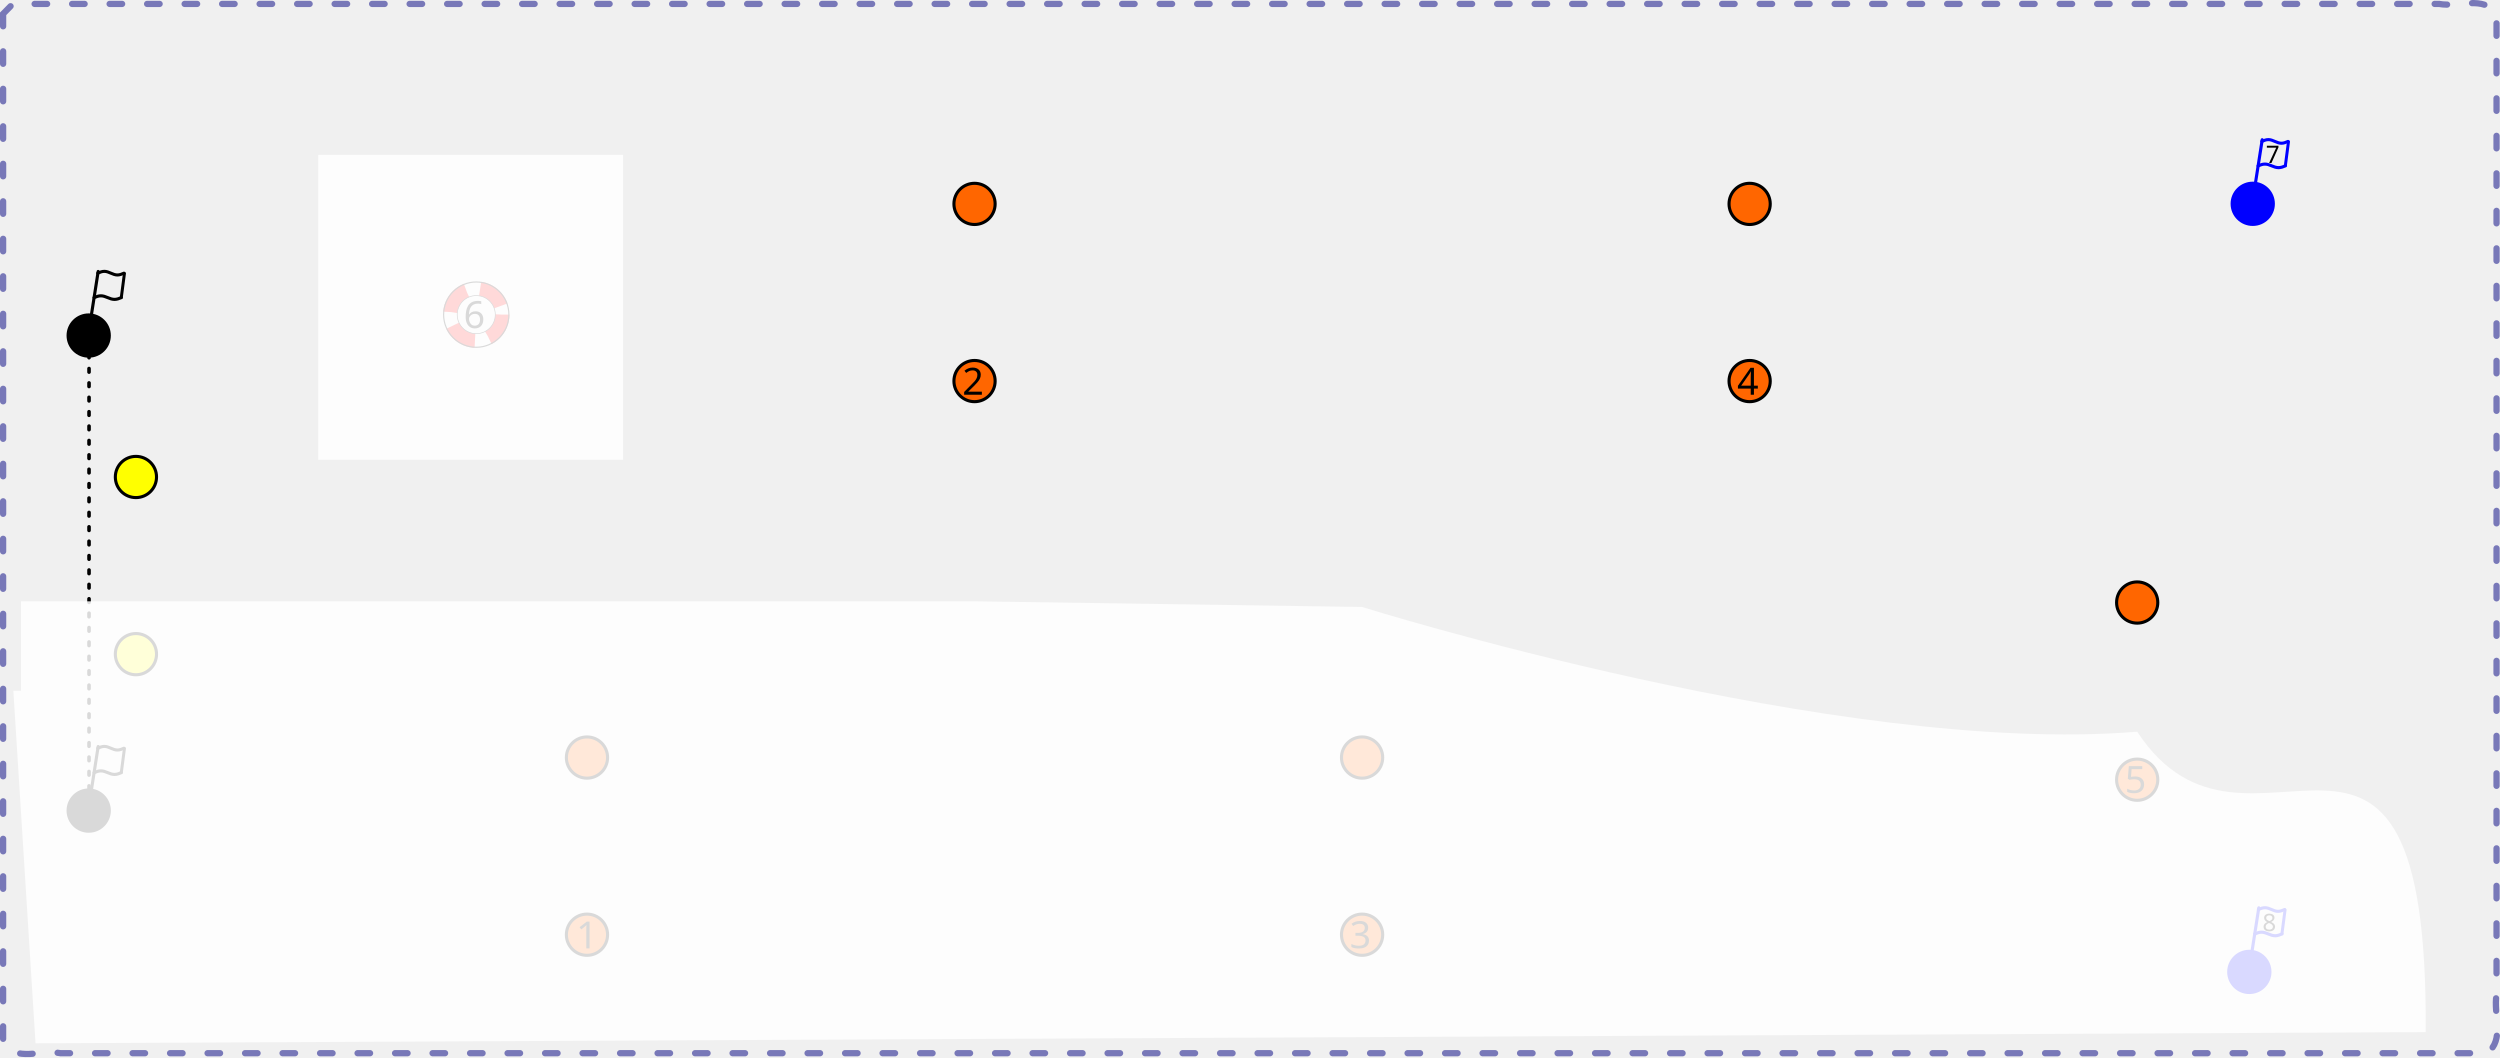
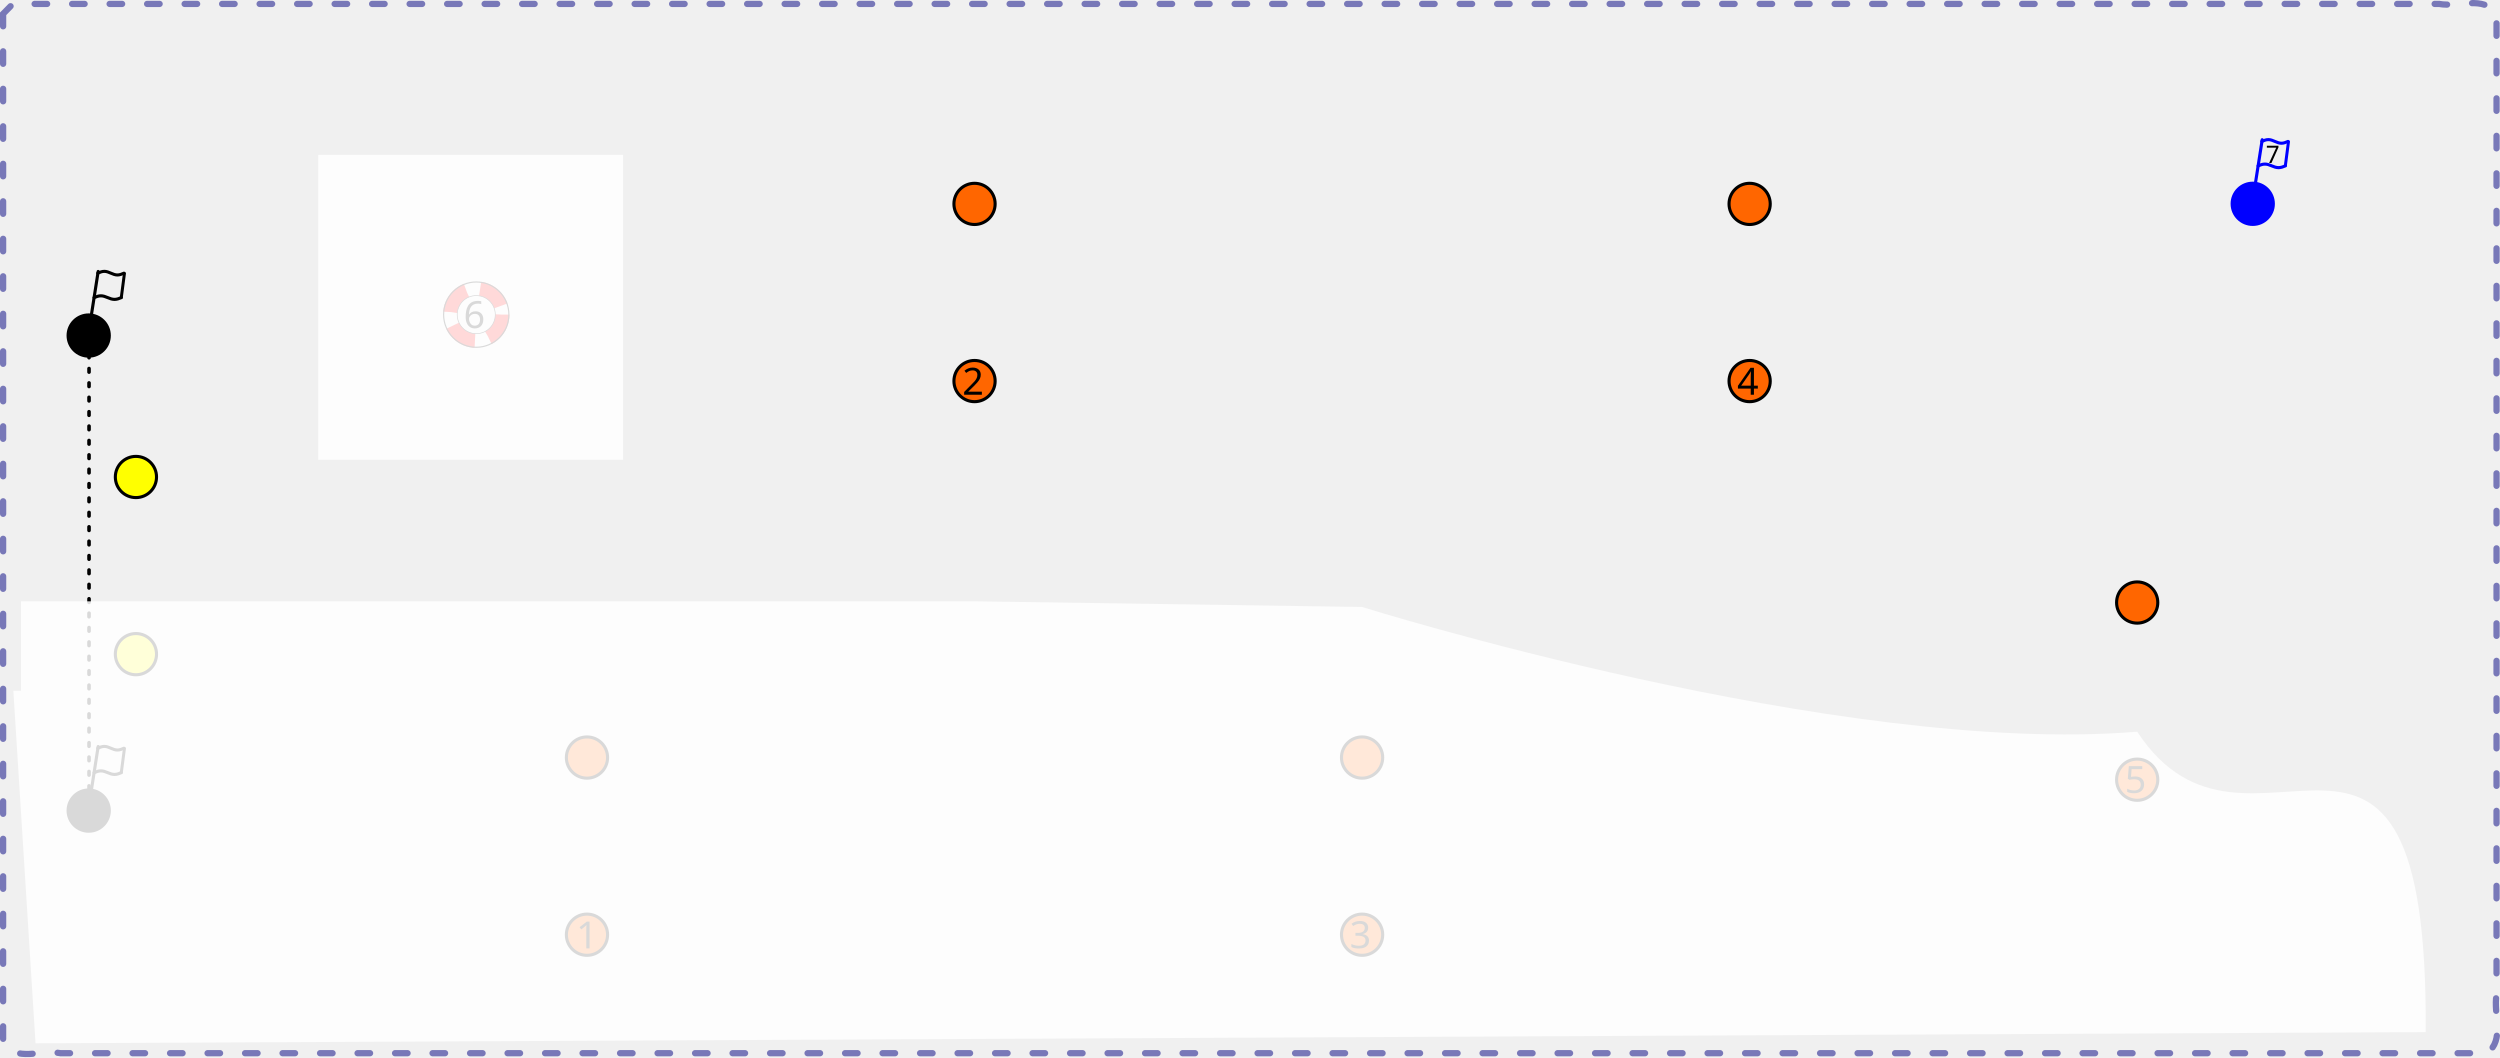
<svg xmlns="http://www.w3.org/2000/svg" version="1.0" id="svg3641" height="360.829" width="853.326" style="enable-background:new" xml:space="preserve">
  <defs id="arrows">
    <marker id="RazorWire" refX="0" refY="0" orient="auto" style="overflow:visible">
      <path id="path5527" style="fill:#34ff00;fill-opacity:1;fill-rule:evenodd;stroke:#34ff00;stroke-width:0.085pt;stroke-opacity:1" d="M 0.019,-0.632 V 0.595 L -6.621,2.568 H 9.113 L 2.979,0.595 V -0.632 L 9.166,-2.472 H -6.594 Z" />
    </marker>
    <marker orient="auto" refY="0" refX="0" id="Scissors" style="overflow:visible">
      <path id="schere" d="M 9.696,-3.847 C 8.661,-5.095 6.794,-5.052 5.4,-4.515 l -8.76,3.283 c -2.548,-1.394 -5.065,-0.995 -5.065,-1.673 0,-0.53 0.487,-0.414 0.414,-1.795 -0.07,-1.326 -1.454,-2.307 -2.763,-2.22 -1.309,-0.008 -2.666,0.995 -2.678,2.379 -0.098,1.393 1.074,2.688 2.461,2.779 1.624,0.242 4.499,-0.742 5.848,1.676 C -6.148,1.766 -7.931,1.771 -9.543,1.679 -10.882,1.602 -12.489,1.985 -13.128,3.301 c -0.617,1.261 -0.012,3.056 1.405,3.442 1.43,0.525 3.393,-0.138 3.733,-1.782 0.262,-1.267 -0.635,-1.862 -0.291,-2.322 0.26,-0.347 1.91,-0.146 4.85,-1.466 L 6.055,4.515 C 7.253,4.85 8.718,4.839 9.78,3.66 L -0.055,-0.057 Z M -9.832,-5.874 c 1.381,0.771 1.268,2.862 -0.167,3.268 -1.298,0.452 -2.956,-0.81 -2.542,-2.216 0.242,-1.154 1.764,-1.579 2.709,-1.052 z m 0.06,8.552 c 1.441,0.532 1.196,2.97 -0.269,3.298 -0.972,0.337 -2.361,-0.148 -2.459,-1.293 -0.189,-1.392 1.446,-2.65 2.728,-2.005 z" style="fill:#34ff00;fill-opacity:1;stroke:#34ff00;stroke-width:1.067;stroke-opacity:1" />
    </marker>
    <marker orient="auto" refY="0" refX="0" id="Legs" style="overflow:visible">
      <g id="g5494" transform="scale(-0.7)" style="fill:#34ff00;fill-opacity:1;stroke:#34ff00;stroke-opacity:1">
        <g id="g5496" transform="matrix(0,-1,-1,0,22.0892,22.73484)" style="fill:#34ff00;fill-opacity:1;stroke:#34ff00;stroke-opacity:1">
          <path id="path5498" d="m 22.636,22.054 c -7.371,5.036 -2.618,7.047 -6.23,14.339" style="fill:#34ff00;fill-opacity:1;fill-rule:evenodd;stroke:#34ff00;stroke-width:1.067pt;stroke-opacity:1" />
          <path id="path5500" d="m 22.825,21.918 c -1.451,8.904 3.772,9.355 4.805,14.747" style="fill:#34ff00;fill-opacity:1;fill-rule:evenodd;stroke:#34ff00;stroke-width:1.067pt;stroke-opacity:1" />
        </g>
        <path id="path5502" d="m -15.029,-7.181 -0.984,4.313 4.227,-1.305 z" style="fill:#34ff00;fill-opacity:1;fill-rule:evenodd;stroke:#34ff00;stroke-width:1.067pt;stroke-opacity:1" />
        <path id="path5504" d="m -16.23,4.861 1.999,3.946 2.418,-3.704 z" style="fill:#34ff00;fill-opacity:1;fill-rule:evenodd;stroke:#34ff00;stroke-width:1.067pt;stroke-opacity:1" />
      </g>
    </marker>
    <linearGradient id="linearGradient5477">
      <stop style="stop-color:#57e307;stop-opacity:1;" offset="0" id="stop5479" />
    </linearGradient>
    <marker style="overflow:visible" id="Arrow1Lend" refX="0" refY="0" orient="auto">
      <path style="fill-rule:evenodd;stroke:#000000;stroke-width:0.853pt;marker-start:none" d="M -10.667,0 -14.933,4.267 0,0 -14.933,-4.267 Z" id="path3104" />
    </marker>
    <marker style="overflow:visible" id="Arrow1Lstart" refX="0" refY="0" orient="auto">
      <path style="fill-rule:evenodd;stroke:#000000;stroke-width:0.853pt;marker-start:none" d="M 10.667,0 14.933,-4.267 0,0 14.933,4.267 Z" id="path3282" />
    </marker>
    <marker style="overflow:visible" id="Arrow1Lstart-7" refX="0" refY="0" orient="auto">
      <path style="fill-rule:evenodd;stroke:#000000;stroke-width:0.853pt;marker-start:none" d="M 10.667,0 14.933,-4.267 0,0 14.933,4.267 Z" id="path3282-4" />
    </marker>
    <marker style="overflow:visible" id="Arrow1Lend-6" refX="0" refY="0" orient="auto">
      <path style="fill-rule:evenodd;stroke:#000000;stroke-width:0.853pt;marker-start:none" d="M -10.667,0 -14.933,4.267 0,0 -14.933,-4.267 Z" id="path3104-0" />
    </marker>
  </defs>
  <g transform="translate(-215.4445,-435.3955)" style="display:inline" id="Parcours">
    <defs id="defs2076" />
    <g id="g1" />
    <g id="layer6" style="display:inline">
      <g transform="translate(18.94796,85.04597)" id="Zeitnahme" style="display:inline">
        <g id="g13156" transform="translate(-177.6378,-94.48819)">
          <path style="fill:#000000;fill-opacity:1;stroke:#000000;stroke-width:1.762" d="m 411.087,559.37 c 0,-3.685 -2.986,-6.678 -6.678,-6.678 -3.683,0 -6.678,2.987 -6.678,6.678 0,3.685 2.987,6.678 6.678,6.678 3.685,0 6.678,-2.987 6.678,-6.678 z" id="Zeit_oben" />
        </g>
        <g id="g13172" transform="translate(-177.6378,67.66194)">
          <path style="fill:#000000;fill-opacity:1;stroke:#000000;stroke-width:1.762" d="m 411.087,559.37 c 0,-3.685 -2.986,-6.678 -6.678,-6.678 -3.683,0 -6.678,2.987 -6.678,6.678 0,3.685 2.987,6.678 6.678,6.678 3.685,0 6.678,-2.987 6.678,-6.678 z" id="Zeit_unten" />
        </g>
        <path style="fill:none;stroke:#000000;stroke-width:1.228;stroke-linecap:round;stroke-linejoin:miter;stroke-miterlimit:4;stroke-dasharray:1.228, 3.684;stroke-dashoffset:0;stroke-opacity:1" d="m 226.886,466.315 c 0,23.379 0,46.759 0,70.138 0,19.991 0,67.885 0,87.271" id="path14169" />
      </g>
      <g transform="translate(113.4362,157.2769)" id="Tor1" style="display:inline;fill:#ff6600">
        <path style="fill:#ff6600;stroke:#000000;stroke-width:1.056" d="m 309.393,536.693 c 0,-3.883 -3.149,-7.032 -7.031,-7.032 -3.881,0 -7.031,3.148 -7.031,7.032 0,3.883 3.15,7.031 7.031,7.031 3.882,0 7.031,-3.147 7.031,-7.031 z" id="Tor1_innen" />
        <path style="fill:#ff6600;stroke:#000000;stroke-width:1.056" d="m 309.393,597.166 c 0,-3.883 -3.149,-7.032 -7.031,-7.032 -3.881,0 -7.031,3.148 -7.031,7.032 0,3.883 3.15,7.031 7.031,7.031 3.882,0 7.031,-3.147 7.031,-7.031 z" id="Tor1_aussen" />
      </g>
      <g transform="translate(226.8221,-31.69941)" id="Tor2" style="display:inline;fill:#ff6600">
        <path style="fill:#ff6600;stroke:#000000;stroke-width:1.056" d="m 328.291,536.693 c 0,-3.883 -3.149,-7.032 -7.031,-7.032 -3.881,0 -7.031,3.148 -7.031,7.032 0,3.883 3.15,7.031 7.031,7.031 3.882,0 7.031,-3.147 7.031,-7.031 z" id="Tor2_aussen" />
        <path style="fill:#ff6600;stroke:#000000;stroke-width:1.056" d="m 328.291,597.166 c 0,-3.883 -3.149,-7.032 -7.031,-7.032 -3.881,0 -7.031,3.148 -7.031,7.032 0,3.883 3.15,7.031 7.031,7.031 3.882,0 7.031,-3.147 7.031,-7.031 z" id="Tor2_innen" />
      </g>
      <g transform="translate(340.2078,157.2769)" id="Tor3" style="display:inline;fill:#ff6600">
        <path style="fill:#ff6600;stroke:#000000;stroke-width:1.056" d="m 347.189,536.693 c 0,-3.883 -3.149,-7.032 -7.031,-7.032 -3.881,0 -7.031,3.148 -7.031,7.032 0,3.883 3.15,7.031 7.031,7.031 3.882,0 7.031,-3.147 7.031,-7.031 z" id="Tor3_innen" />
        <path style="fill:#ff6600;stroke:#000000;stroke-width:1.056" d="m 347.189,597.166 c 0,-3.883 -3.149,-7.032 -7.031,-7.032 -3.881,0 -7.031,3.148 -7.031,7.032 0,3.883 3.15,7.031 7.031,7.031 3.882,0 7.031,-3.147 7.031,-7.031 z" id="Tor3_aussen" />
      </g>
      <g transform="translate(453.5935,-31.69941)" id="Tor4" style="display:inline;fill:#ff6600">
        <path style="fill:#ff6600;stroke:#000000;stroke-width:1.056" d="m 366.086,536.693 c 0,-3.883 -3.149,-7.032 -7.031,-7.032 -3.881,0 -7.031,3.148 -7.031,7.032 0,3.883 3.15,7.031 7.031,7.031 3.882,0 7.031,-3.147 7.031,-7.031 z" id="Tor4_aussen" />
        <path style="fill:#ff6600;stroke:#000000;stroke-width:1.056" d="m 366.086,597.166 c 0,-3.883 -3.149,-7.032 -7.031,-7.032 -3.881,0 -7.031,3.148 -7.031,7.032 0,3.883 3.15,7.031 7.031,7.031 3.882,0 7.031,-3.147 7.031,-7.031 z" id="Tor4_innen" />
      </g>
      <g transform="translate(566.9793,104.3635)" id="Tor5" style="display:inline;fill:#ff6600">
        <path style="fill:#ff6600;stroke:#000000;stroke-width:1.056" d="m 384.984,536.693 c 0,-3.883 -3.149,-7.032 -7.031,-7.032 -3.881,0 -7.031,3.148 -7.031,7.032 0,3.883 3.15,7.031 7.031,7.031 3.882,0 7.031,-3.147 7.031,-7.031 z" id="Tor5_oben" />
        <path style="fill:#ff6600;stroke:#000000;stroke-width:1.056" d="m 384.984,597.166 c 0,-3.883 -3.149,-7.032 -7.031,-7.032 -3.881,0 -7.031,3.148 -7.031,7.032 0,3.883 3.15,7.031 7.031,7.031 3.882,0 7.031,-3.147 7.031,-7.031 z" id="Tor5_unten" />
      </g>
      <g transform="translate(18.94796,138.3793)" id="Schikane" style="display:inline">
        <g style="fill:none" id="Ring">
          <ellipse id="path8826" style="fill:none;stroke:#ff0000;stroke-width:4.821;stroke-linecap:butt;stroke-linejoin:round;stroke-miterlimit:4;stroke-dasharray:9.643, 4.821;stroke-dashoffset:0;stroke-opacity:1" cx="359.055" cy="404.409" rx="8.928" ry="8.928" />
          <ellipse style="display:inline;fill:none;stroke:#000000;stroke-width:0.229;stroke-linecap:round;stroke-linejoin:round;stroke-miterlimit:4;stroke-dasharray:none;stroke-dashoffset:0;stroke-opacity:1" id="path3620" cx="359.055" cy="404.409" rx="6.5" ry="6.5" />
          <ellipse style="display:inline;fill:none;stroke:#000000;stroke-width:0.393;stroke-linecap:round;stroke-linejoin:round;stroke-miterlimit:4;stroke-dasharray:none;stroke-dashoffset:0;stroke-opacity:1" id="path2733" cx="359.055" cy="404.409" rx="11.142" ry="11.142" />
        </g>
      </g>
      <g transform="translate(-40.52031,61.51377)" id="StartZiel" style="display:inline">
        <path style="fill:#ffff00;stroke:#000000;stroke-width:1.056" d="m 309.393,536.693 c 0,-3.883 -3.149,-7.032 -7.031,-7.032 -3.881,0 -7.031,3.148 -7.031,7.032 0,3.883 3.15,7.031 7.031,7.031 3.882,0 7.031,-3.147 7.031,-7.031 z" id="StartZiel_oben" />
        <path style="fill:#ffff00;stroke:#000000;stroke-width:1.056" d="m 309.393,597.166 c 0,-3.883 -3.149,-7.032 -7.031,-7.032 -3.881,0 -7.031,3.148 -7.031,7.032 0,3.883 3.15,7.031 7.031,7.031 3.882,0 7.031,-3.147 7.031,-7.031 z" id="StartZiel_unten" />
      </g>
    </g>
  </g>
  <g transform="translate(-215.4445,-435.3955)" style="display:inline" id="ParcoursLabel">
    <defs id="defs2832" />
    <g id="g3113" style="display:inline">
      <text xml:space="preserve" style="font-style:normal;font-weight:normal;font-size:12.8px;line-height:0%;font-family:'Arial Black';display:inline;fill:#000000;fill-opacity:1;stroke:none;stroke-width:1.067" x="373.691" y="547.37" id="Nummer_Schikane">
        <tspan id="tspan3032" x="373.691" y="547.37" style="font-size:12.8px;line-height:1.25;stroke-width:1.067">6</tspan>
      </text>
      <text xml:space="preserve" style="font-style:normal;font-weight:normal;font-size:12.8px;line-height:0%;font-family:'Arial Black';display:inline;fill:#000000;fill-opacity:1;stroke:none;stroke-width:1.067" x="412.13" y="759.102" id="Nummer_Tor1">
        <tspan id="tspan3036" x="412.13" y="759.102" style="font-size:12.8px;line-height:1.25;stroke-width:1.067">1</tspan>
      </text>
      <text xml:space="preserve" style="font-style:normal;font-weight:normal;font-size:12.8px;line-height:0%;font-family:'Arial Black';display:inline;fill:#000000;fill-opacity:1;stroke:none;stroke-width:1.067" x="808.383" y="570.125" id="Nummer_Tor4">
        <tspan id="tspan3040" x="808.383" y="570.125" style="font-size:12.8px;line-height:1.25;stroke-width:1.067">4</tspan>
      </text>
      <text xml:space="preserve" style="font-style:normal;font-weight:normal;font-size:12.8px;line-height:0%;font-family:'Arial Black';display:inline;fill:#000000;fill-opacity:1;stroke:none;stroke-width:1.067" x="940.704" y="706.032" id="Nummer_Tor5">
        <tspan id="tspan3044" x="940.704" y="706.032" style="font-size:12.8px;line-height:1.25;stroke-width:1.067">5</tspan>
      </text>
      <text xml:space="preserve" style="font-style:normal;font-weight:normal;font-size:12.8px;line-height:0%;font-family:'Arial Black';display:inline;fill:#000000;fill-opacity:1;stroke:none;stroke-width:1.067" x="676.131" y="759.024" id="Nummer_Tor3">
        <tspan id="tspan3048" x="676.131" y="759.024" style="font-size:12.8px;line-height:1.25;stroke-width:1.067">3</tspan>
      </text>
      <g transform="translate(579.9631,-35.51099)" id="Speedboje_oben" style="display:inline">
        <path id="path3052" d="m 411.087,540.472 c 0,-3.685 -2.986,-6.678 -6.678,-6.678 -3.683,0 -6.678,2.987 -6.678,6.678 0,3.685 2.987,6.678 6.678,6.678 3.685,0 6.678,-2.987 6.678,-6.678 z" style="fill:#0000ff;fill-opacity:1;stroke:#0000ff;stroke-width:1.762" />
        <g style="stroke:#0000ff" id="g3062">
          <path id="path3054" d="m 407.511,519.18 c 0.372,-0.161 0.745,-0.325 1.117,-0.438 0.372,-0.114 0.744,-0.181 1.117,-0.181 0.372,0 0.744,0.063 1.117,0.181 0.372,0.113 0.744,0.273 1.116,0.438 0.369,0.16 0.745,0.321 1.117,0.434 0.369,0.114 0.745,0.181 1.117,0.181 0.368,0 0.745,-0.064 1.117,-0.181 0.368,-0.113 0.744,-0.274 1.117,-0.434" style="fill:none;stroke:#0000ff;stroke-width:1.052;stroke-linecap:round;stroke-linejoin:round" />
          <path id="path3056" d="m 407.643,518.601 -2.7,17.3 v 0.258 0" style="fill:none;stroke:#0000ff;stroke-width:1.067;stroke-linecap:round;stroke-linejoin:round" />
          <path id="path3058" d="m 406.246,527.522 c 0.384,-0.158 0.775,-0.317 1.163,-0.429 0.383,-0.113 0.775,-0.179 1.163,-0.179 0.383,0 0.774,0.062 1.163,0.179 0.387,0.112 0.774,0.271 1.163,0.429 0.387,0.159 0.774,0.317 1.162,0.433 0.388,0.109 0.775,0.175 1.163,0.175 0.388,0 0.775,-0.062 1.163,-0.175 0.387,-0.112 0.775,-0.271 1.163,-0.433" style="fill:none;stroke:#0000ff;stroke-width:1.067;stroke-linecap:round;stroke-linejoin:round" />
          <path id="path3060" d="m 416.604,519.31 -1.039,7.969 v 0.12 0" style="fill:none;stroke:#0000ff;stroke-width:1.024;stroke-linecap:round" />
        </g>
        <text xml:space="preserve" style="font-style:normal;font-weight:normal;font-size:12.8px;line-height:0%;font-family:'Arial Black';fill:#000000;fill-opacity:1;stroke:none;stroke-width:1.067" x="408.873" y="526.543" id="text3066">
          <tspan id="tspan3064" x="408.873" y="526.543" style="font-size:8.242px;line-height:1.25;stroke-width:1.067">7</tspan>
        </text>
      </g>
      <text xml:space="preserve" style="font-style:normal;font-weight:normal;font-size:12.8px;line-height:0%;font-family:'Arial Black';display:inline;fill:#000000;fill-opacity:1;stroke:none;stroke-width:1.067" x="543.926" y="570.125" id="Nummer_Tor2">
        <tspan id="tspan3088" x="543.926" y="570.125" style="font-size:12.8px;line-height:1.25;stroke-width:1.067">2</tspan>
      </text>
      <g id="Zeit_oben_Flagge">
        <path id="path3092" d="m 248.821,528.636 c 0.372,-0.161 0.745,-0.325 1.117,-0.438 0.372,-0.114 0.744,-0.181 1.117,-0.181 0.372,0 0.744,0.063 1.117,0.181 0.372,0.113 0.744,0.273 1.116,0.438 0.369,0.16 0.745,0.321 1.117,0.434 0.369,0.114 0.745,0.181 1.117,0.181 0.368,0 0.745,-0.064 1.117,-0.181 0.368,-0.113 0.744,-0.274 1.117,-0.434" style="display:inline;fill:none;stroke:#000000;stroke-width:1.052;stroke-linecap:round;stroke-linejoin:round" />
        <path id="path3094" d="m 248.953,528.057 -2.7,17.3 v 0.258 0" style="display:inline;fill:none;stroke:#000000;stroke-width:1.067;stroke-linecap:round;stroke-linejoin:round" />
        <path id="path3096" d="m 247.556,536.977 c 0.384,-0.158 0.775,-0.317 1.163,-0.429 0.383,-0.113 0.775,-0.179 1.163,-0.179 0.383,0 0.774,0.062 1.163,0.179 0.387,0.112 0.774,0.271 1.163,0.429 0.387,0.159 0.774,0.317 1.162,0.433 0.388,0.109 0.775,0.175 1.163,0.175 0.388,0 0.775,-0.062 1.163,-0.175 0.387,-0.112 0.775,-0.271 1.163,-0.433" style="display:inline;fill:none;stroke:#000000;stroke-width:1.067;stroke-linecap:round;stroke-linejoin:round" />
        <path id="path3098" d="m 257.914,528.766 -1.039,7.969 v 0.12 0" style="display:inline;fill:none;stroke:#000000;stroke-width:1.024;stroke-linecap:round" />
      </g>
      <g id="Zeit_unten_Flagge">
        <path id="path3102" d="m 248.821,690.786 c 0.372,-0.161 0.745,-0.325 1.117,-0.438 0.372,-0.114 0.744,-0.181 1.117,-0.181 0.372,0 0.744,0.063 1.117,0.181 0.372,0.113 0.744,0.273 1.116,0.438 0.369,0.16 0.745,0.321 1.117,0.434 0.369,0.114 0.745,0.181 1.117,0.181 0.368,0 0.745,-0.064 1.117,-0.181 0.368,-0.113 0.744,-0.274 1.117,-0.434" style="display:inline;fill:none;stroke:#000000;stroke-width:1.052;stroke-linecap:round;stroke-linejoin:round" />
        <path id="path3105" d="m 248.953,690.207 -2.7,17.3 v 0.258 0" style="display:inline;fill:none;stroke:#000000;stroke-width:1.067;stroke-linecap:round;stroke-linejoin:round" />
        <path id="path3107" d="m 247.556,699.127 c 0.384,-0.158 0.775,-0.317 1.163,-0.429 0.383,-0.113 0.775,-0.179 1.163,-0.179 0.383,0 0.774,0.062 1.163,0.179 0.387,0.112 0.774,0.271 1.163,0.429 0.387,0.159 0.774,0.317 1.162,0.433 0.388,0.109 0.775,0.175 1.163,0.175 0.388,0 0.775,-0.062 1.163,-0.175 0.387,-0.112 0.775,-0.271 1.163,-0.433" style="display:inline;fill:none;stroke:#000000;stroke-width:1.067;stroke-linecap:round;stroke-linejoin:round" />
        <path id="path3109" d="m 257.914,690.916 -1.039,7.969 v 0.12 0" style="display:inline;fill:none;stroke:#000000;stroke-width:1.024;stroke-linecap:round" />
      </g>
    </g>
  </g>
-   <g transform="translate(363.3543,-208.7303)" id="Speedboje_unten" style="display:inline;enable-background:new">
-     <path id="path2174" d="m 411.087,540.472 c 0,-3.685 -2.986,-6.678 -6.678,-6.678 -3.683,0 -6.678,2.987 -6.678,6.678 0,3.685 2.987,6.678 6.678,6.678 3.685,0 6.678,-2.987 6.678,-6.678 z" style="fill:#0000ff;fill-opacity:1;stroke:#0000ff;stroke-width:1.762" />
-     <g style="fill:none;stroke:#0000ff" id="g2184">
-       <path id="path2176" d="m 407.511,519.18 c 0.372,-0.161 0.745,-0.325 1.117,-0.438 0.372,-0.114 0.744,-0.181 1.117,-0.181 0.372,0 0.744,0.063 1.117,0.181 0.372,0.113 0.744,0.273 1.116,0.438 0.369,0.16 0.745,0.321 1.117,0.434 0.369,0.114 0.745,0.181 1.117,0.181 0.368,0 0.745,-0.064 1.117,-0.181 0.368,-0.113 0.744,-0.274 1.117,-0.434" style="fill:none;stroke:#0000ff;stroke-width:1.052;stroke-linecap:round;stroke-linejoin:round" />
-       <path id="path2178" d="m 407.643,518.601 -2.7,17.3 v 0.258 0" style="fill:none;stroke:#0000ff;stroke-width:1.067;stroke-linecap:round;stroke-linejoin:round" />
-       <path id="path2180" d="m 406.246,527.522 c 0.384,-0.158 0.775,-0.317 1.163,-0.429 0.383,-0.113 0.775,-0.179 1.163,-0.179 0.383,0 0.774,0.062 1.163,0.179 0.387,0.112 0.774,0.271 1.163,0.429 0.387,0.159 0.774,0.317 1.162,0.433 0.388,0.109 0.775,0.175 1.163,0.175 0.388,0 0.775,-0.062 1.163,-0.175 0.387,-0.112 0.775,-0.271 1.163,-0.433" style="fill:none;stroke:#0000ff;stroke-width:1.067;stroke-linecap:round;stroke-linejoin:round" />
-       <path id="path2182" d="m 416.604,519.31 -1.039,7.969 v 0.12 0" style="fill:none;stroke:#0000ff;stroke-width:1.024;stroke-linecap:round" />
-     </g>
-     <text xml:space="preserve" style="font-style:normal;font-weight:normal;font-size:12.8px;line-height:0%;font-family:'Arial Black';fill:#000000;fill-opacity:1;stroke:none;stroke-width:1.067" x="408.873" y="526.543" id="text2188">
-       <tspan id="tspan2186" x="408.873" y="526.543" style="font-size:8.242px;line-height:1.25;stroke-width:1.067">8</tspan>
-     </text>
-   </g>
  <g id="Export_Area" style="display:inline;opacity:1" transform="translate(-180.8124,-194.4877)">
    <path style="display:inline;opacity:0.5;fill:none;fill-opacity:1;fill-rule:nonzero;stroke:#000080;stroke-width:2.133;stroke-linecap:round;stroke-linejoin:miter;stroke-miterlimit:4;stroke-dasharray:4.267, 8.533;stroke-dashoffset:0;stroke-opacity:1" d="m 181.879,199.201 c 0,117.134 0,234.268 0,351.402 4.38,6.419 13.104,2.145 19.592,3.374 276.059,0 552.117,0 828.176,0 6.295,-4.466 2.103,-13.361 3.309,-19.977 0,-111.6 0,-223.2 0,-334.8 -4.38,-6.419 -13.104,-2.145 -19.592,-3.374 -276.059,0 -552.117,0 -828.176,0 -1.103,1.125 -2.206,2.25 -3.309,3.374 z" id="rect4816" />
    <g id="Alcatraz_2" style="display:inline">
      <path style="display:inline;opacity:0.85;fill:#ffffff;fill-opacity:1;fill-rule:nonzero;stroke:none;stroke-width:2.133;stroke-linecap:round;stroke-linejoin:miter;stroke-miterlimit:4;stroke-dasharray:4.267, 8.533;stroke-dashoffset:0;stroke-opacity:1" d="m 187.969,399.733 v 30.549 h -2.602 l 7.569,120.32 815.853,-3.817 c 0.895,-140.996 -60.538,-44.701 -98.484,-102.551 -101.724,8.455 -264.577,-42.571 -264.577,-42.571 L 513.375,399.733 Z" id="rect5805" />
      <rect style="display:inline;opacity:0.85;fill:#ffffff;fill-opacity:1;fill-rule:nonzero;stroke:none;stroke-width:2.133;stroke-linecap:round;stroke-linejoin:miter;stroke-miterlimit:4;stroke-dasharray:4.267, 8.533;stroke-dashoffset:0;stroke-opacity:1" id="rect6021" width="104.066" height="104.066" x="289.434" y="247.354" />
    </g>
    <g id="g2" />
  </g>
</svg>
